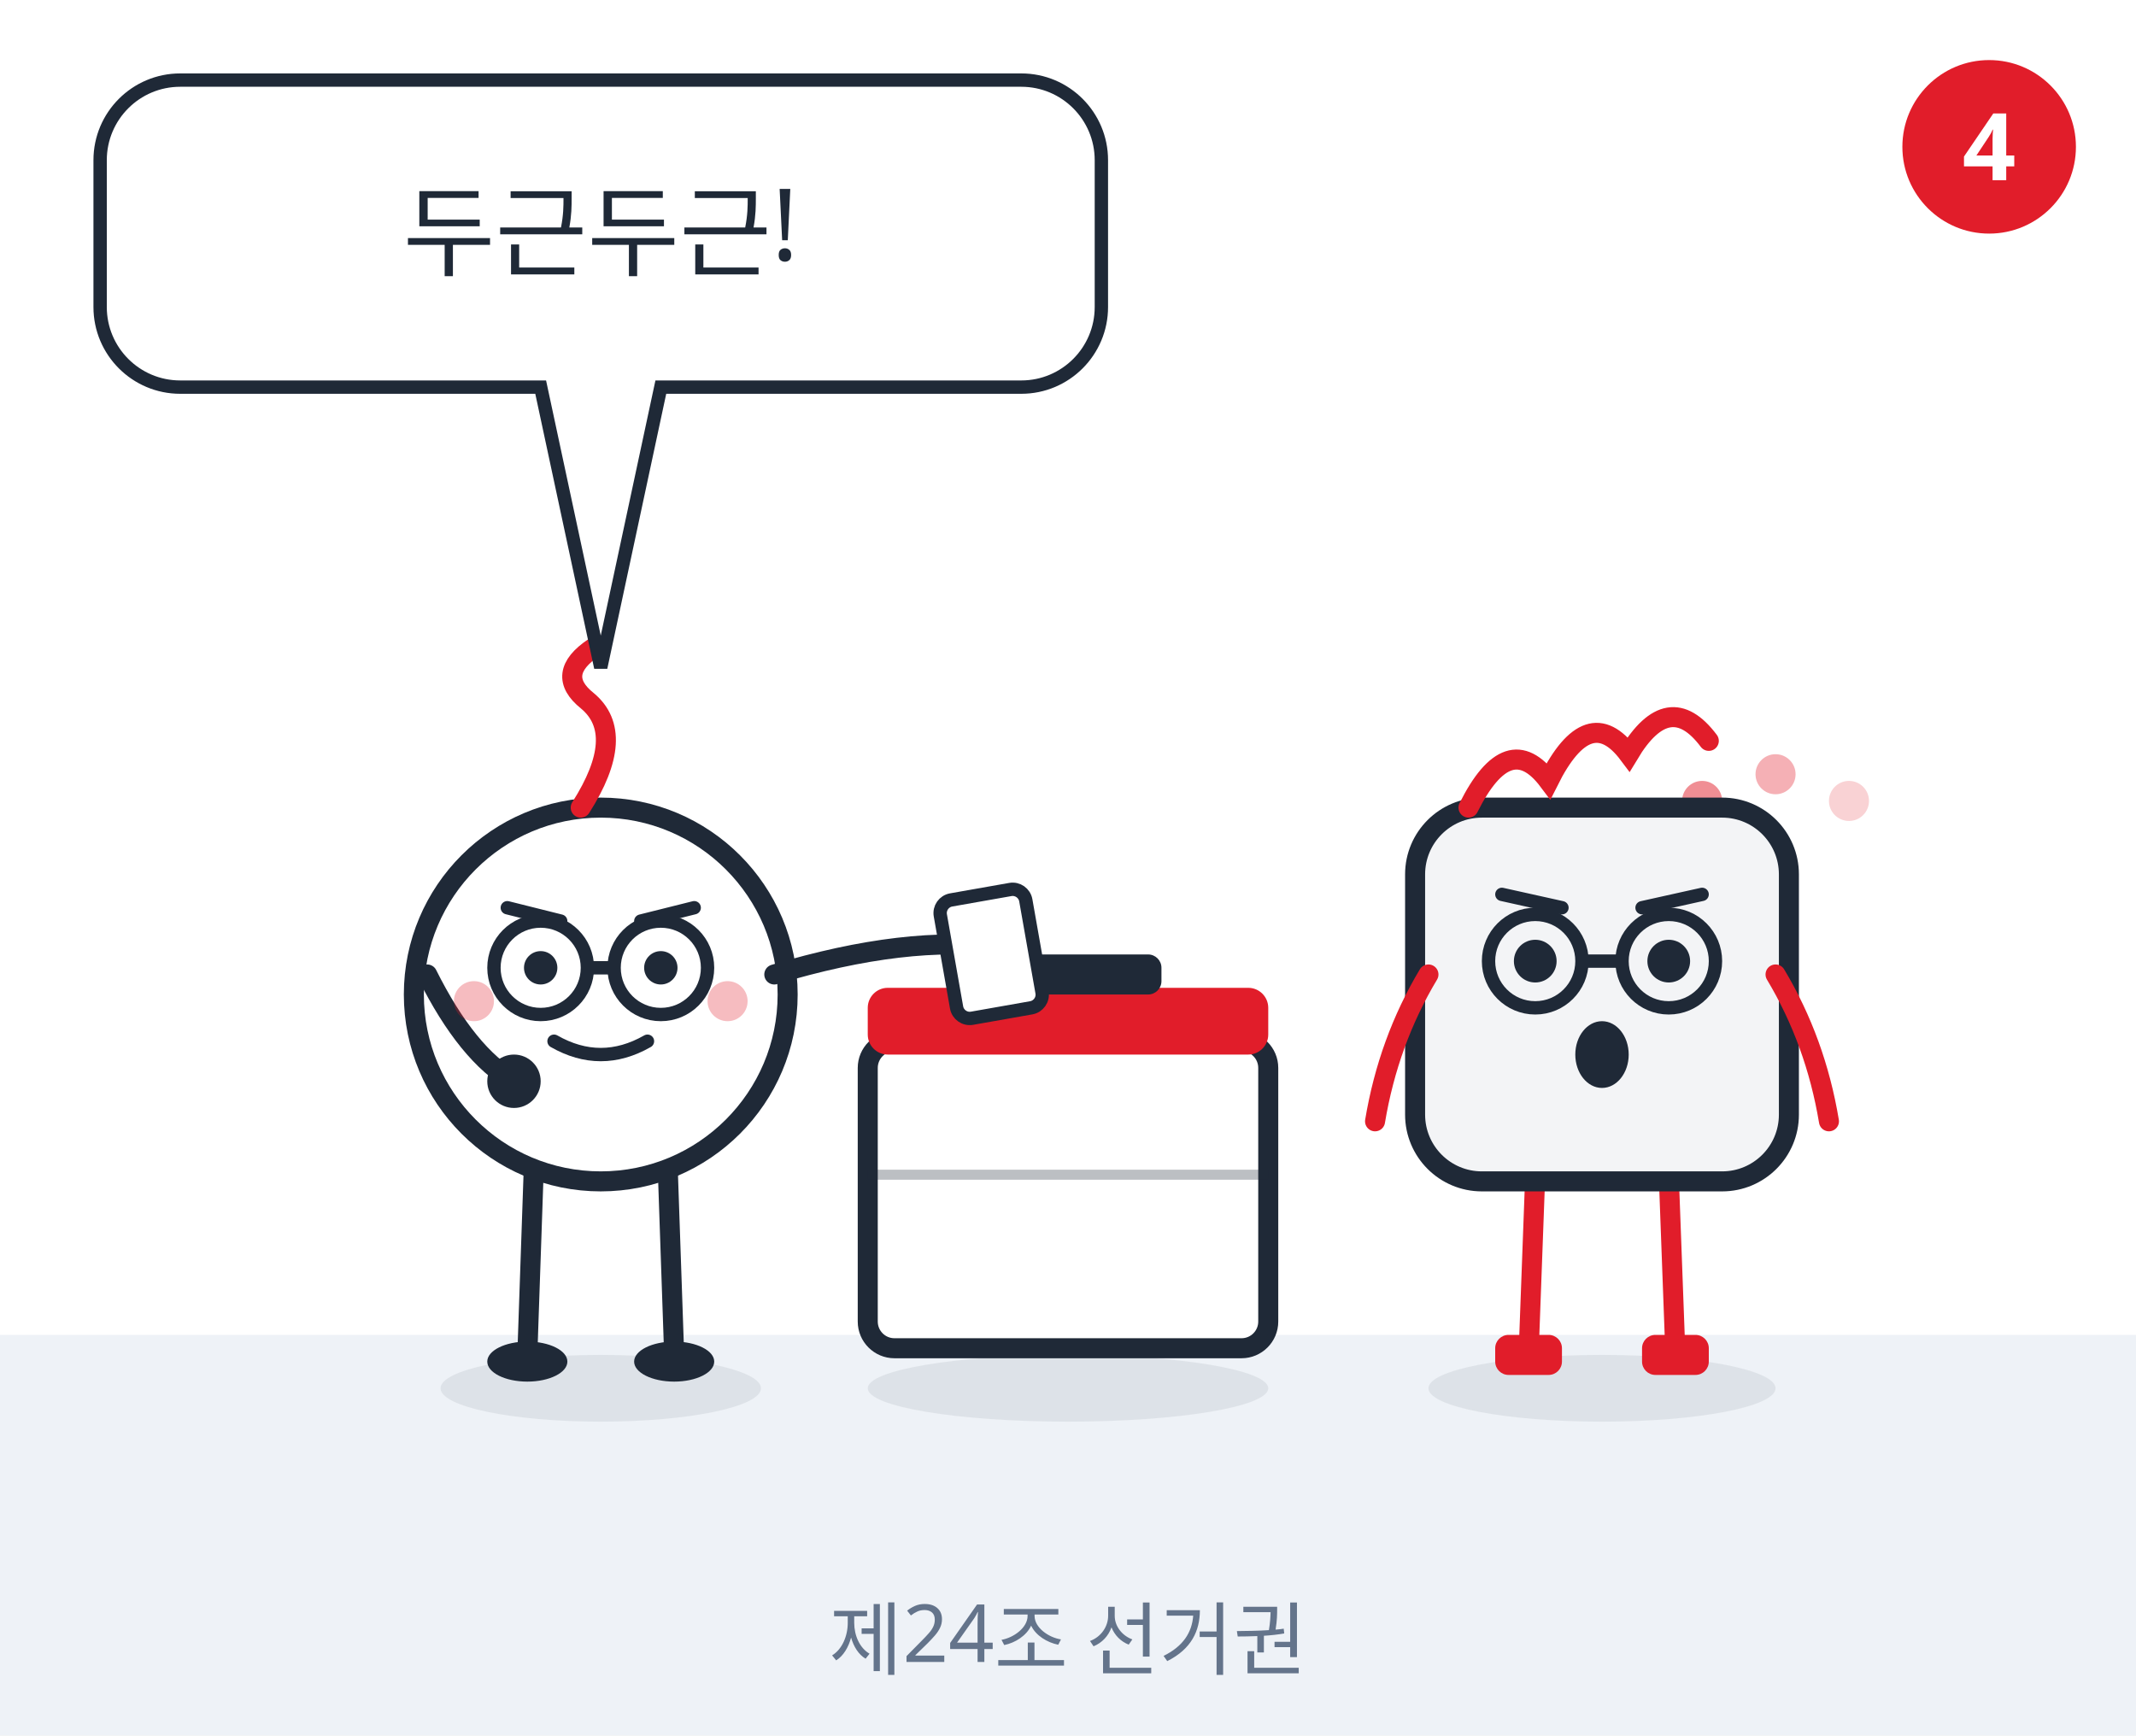
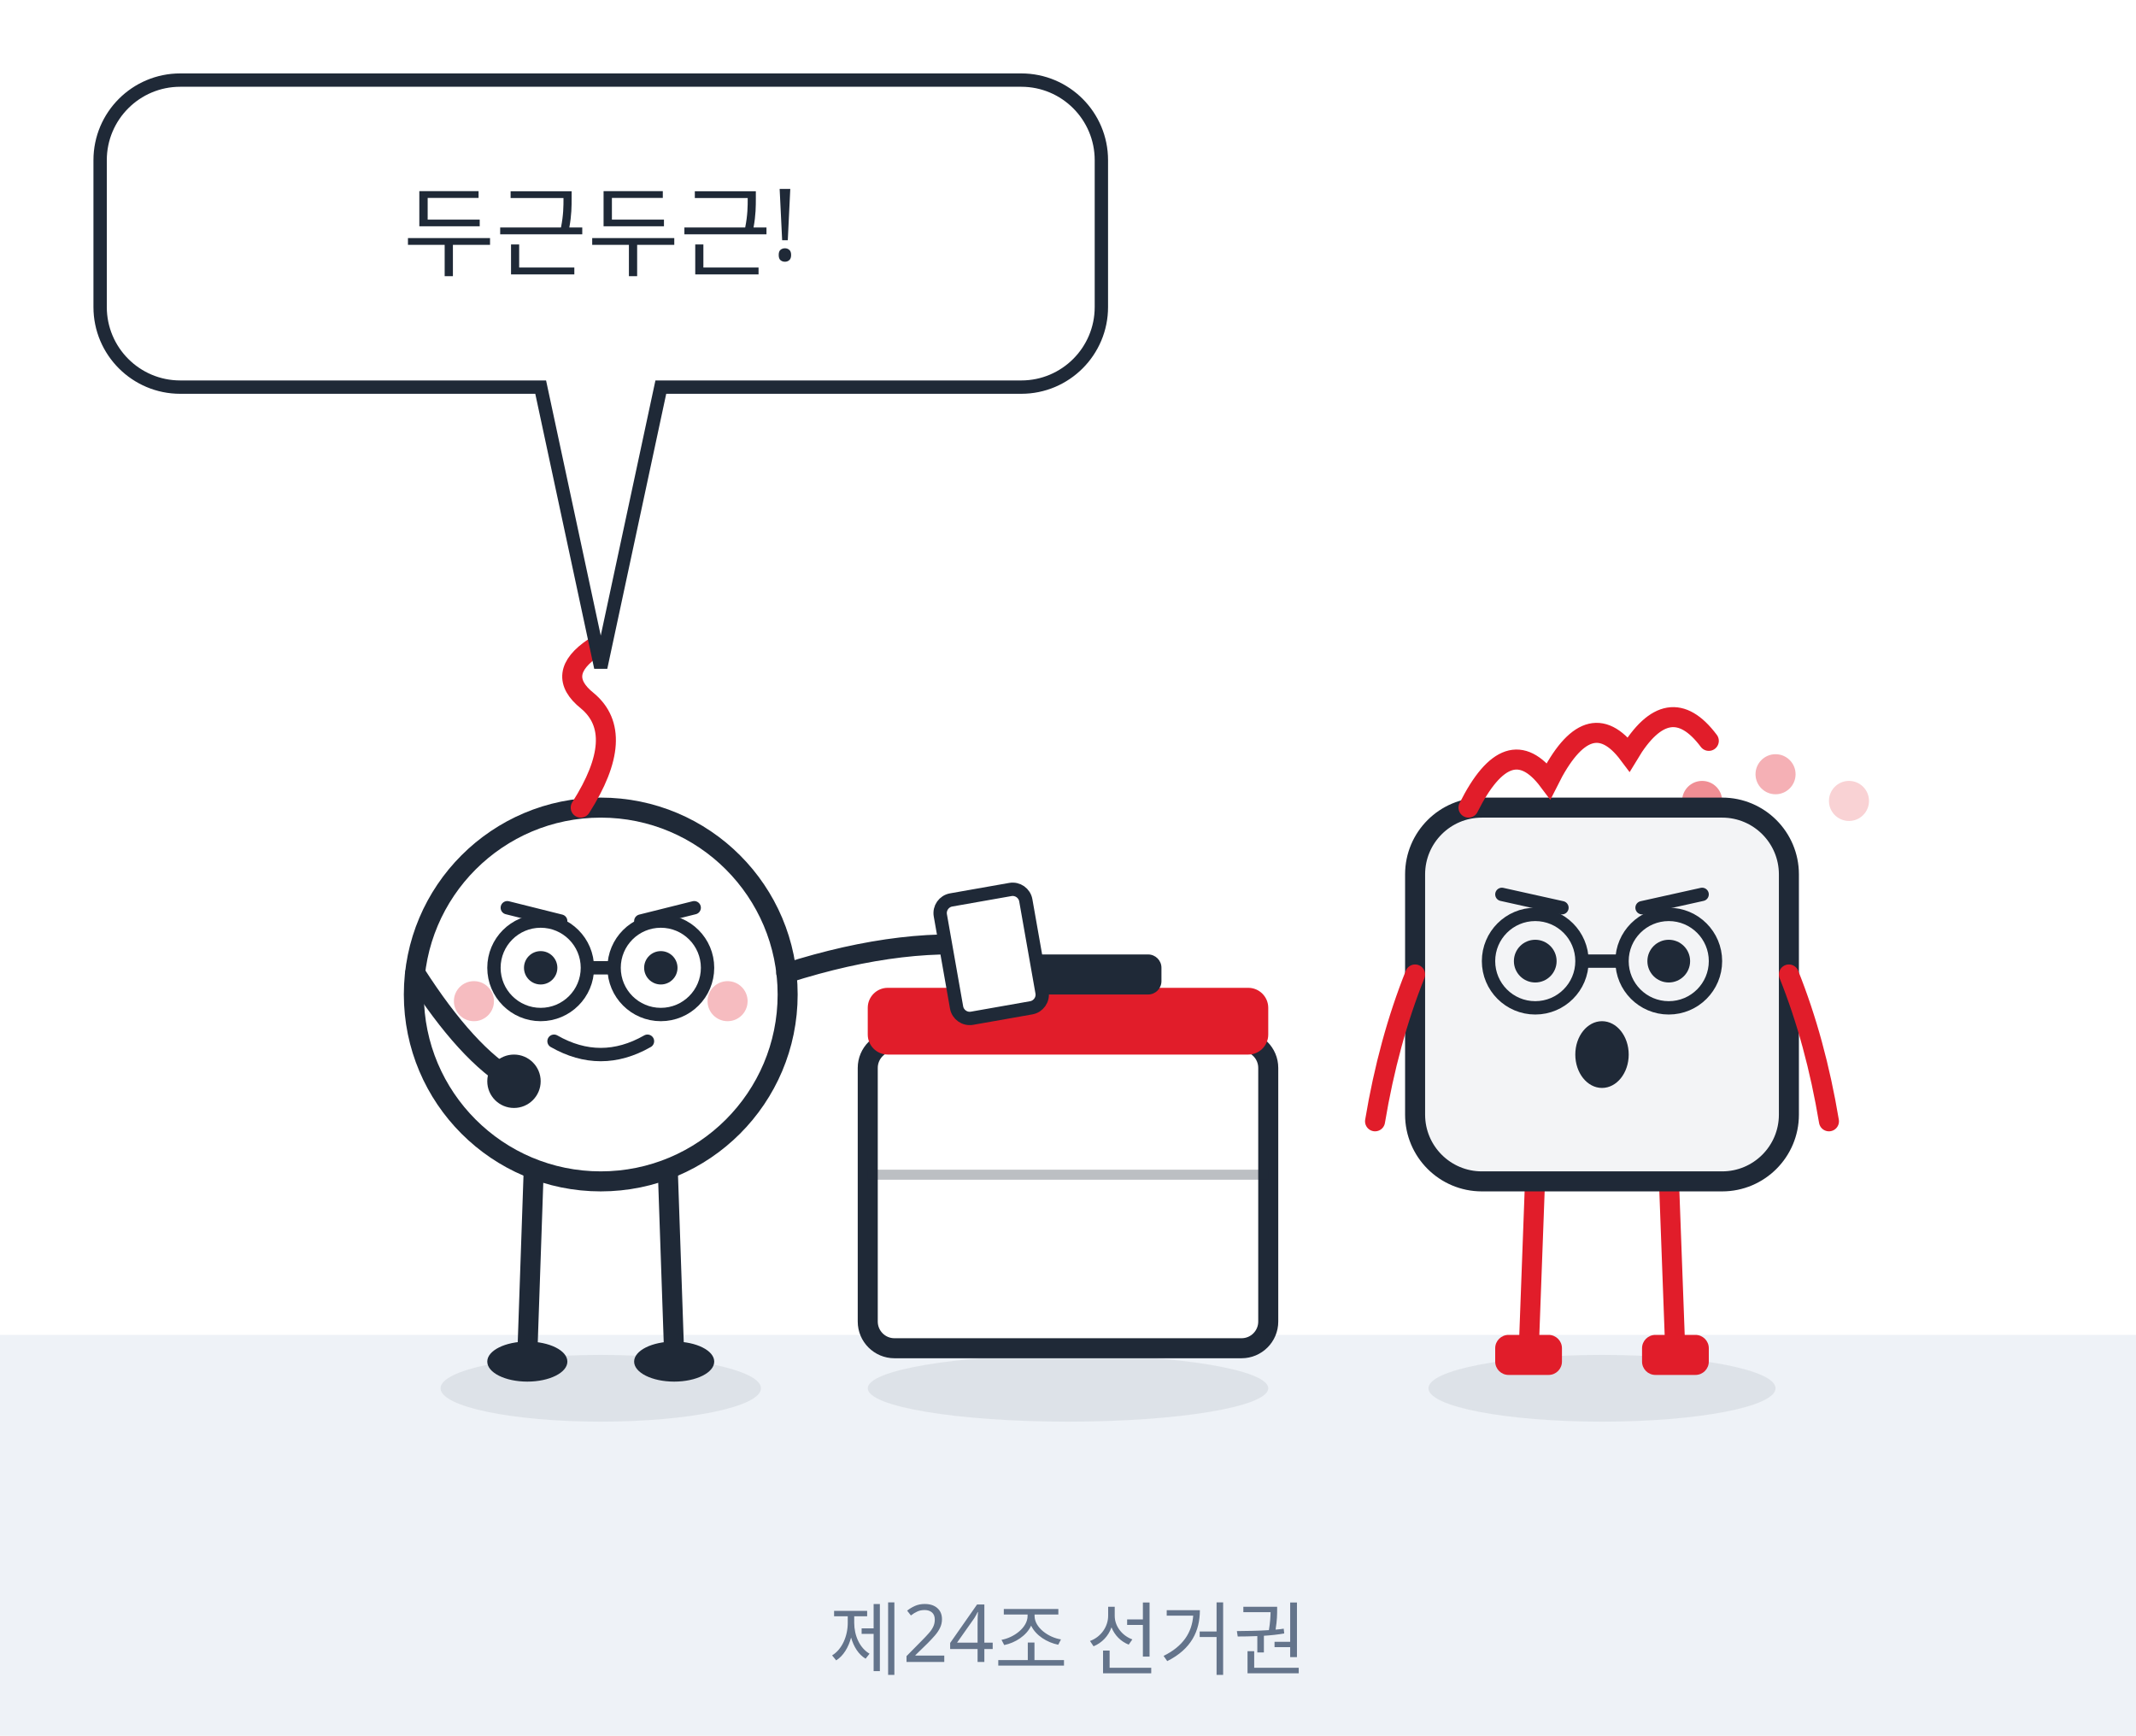
<svg xmlns="http://www.w3.org/2000/svg" viewBox="0 0 320 260" role="img" aria-label="동그라미가 투표함에 한 표를 넣고 셋이 두근거리며 개표를 기다리는 장면">
  <rect width="320" height="260" fill="#ffffff" />
  <rect y="200" width="320" height="60" fill="#eef2f7" />
-   <circle cx="298" cy="22" r="13" fill="#e11d2a" />
-   <text x="298" y="27" text-anchor="middle" font-family="'Pretendard', sans-serif" font-size="14" font-weight="bold" fill="#ffffff">4</text>
  <circle cx="255" cy="120" r="3" fill="#e11d2a" opacity="0.5" />
  <circle cx="266" cy="116" r="3" fill="#e11d2a" opacity="0.35" />
  <circle cx="277" cy="120" r="3" fill="#e11d2a" opacity="0.2" />
  <g transform="translate(160,206)">
    <ellipse cx="0" cy="2" rx="30" ry="5" fill="#1f2937" opacity="0.08" />
    <rect x="-30" y="-50" width="60" height="46" rx="4" fill="#ffffff" stroke="#1f2937" stroke-width="3" />
    <rect x="-30" y="-58" width="60" height="10" rx="3" fill="#e11d2a" />
    <rect x="-14" y="-63" width="28" height="6" rx="2" fill="#1f2937" />
    <line x1="-30" y1="-30" x2="30" y2="-30" stroke="#1f2937" stroke-width="1.5" opacity="0.3" />
  </g>
  <g transform="translate(90,206)">
    <ellipse cx="0" cy="2" rx="24" ry="5" fill="#1f2937" opacity="0.08" />
    <line x1="-10" y1="-32" x2="-11" y2="-3" stroke="#1f2937" stroke-width="3" stroke-linecap="round" />
    <line x1="10" y1="-32" x2="11" y2="-3" stroke="#1f2937" stroke-width="3" stroke-linecap="round" />
    <ellipse cx="-11" cy="-2" rx="6" ry="3" fill="#1f2937" />
    <ellipse cx="11" cy="-2" rx="6" ry="3" fill="#1f2937" />
    <circle cx="0" cy="-57" r="28" fill="#ffffff" stroke="#1f2937" stroke-width="3" />
    <path d="M -3,-85 Q 4,-96 -2,-101 Q -7,-105 -1,-109" stroke="#e11d2a" stroke-width="3" stroke-linecap="round" fill="none" />
-     <path d="M -26,-60 Q -20,-48 -13,-44" stroke="#1f2937" stroke-width="3" stroke-linecap="round" fill="none" />
+     <path d="M -27.8,-60.2 Q -20,-48 -13,-44" stroke="#1f2937" stroke-width="3" stroke-linecap="round" fill="none" />
    <circle cx="-13" cy="-44" r="4" fill="#1f2937" />
-     <path d="M 26,-60 Q 46,-66 60,-64" stroke="#1f2937" stroke-width="3" stroke-linecap="round" fill="none" />
+     <path d="M 27.8,-60.2 Q 46,-66 60,-64" stroke="#1f2937" stroke-width="3" stroke-linecap="round" fill="none" />
    <rect x="52" y="-72" width="13" height="18" rx="2" fill="#ffffff" stroke="#1f2937" stroke-width="2" transform="rotate(-10 58 -63)" />
    <circle cx="-19" cy="-56" r="3" fill="#e11d2a" opacity="0.3" />
    <circle cx="19" cy="-56" r="3" fill="#e11d2a" opacity="0.3" />
    <g fill="none" stroke="#1f2937" stroke-width="2">
      <circle cx="-9" cy="-61" r="7" />
      <circle cx="9" cy="-61" r="7" />
      <path d="M -2,-61 h4" />
    </g>
    <circle cx="-9" cy="-61" r="2.5" fill="#1f2937" />
    <circle cx="9" cy="-61" r="2.5" fill="#1f2937" />
    <line x1="-14" y1="-70" x2="-6" y2="-68" stroke="#1f2937" stroke-width="2" stroke-linecap="round" />
    <line x1="6" y1="-68" x2="14" y2="-70" stroke="#1f2937" stroke-width="2" stroke-linecap="round" />
    <path d="M -7,-50 Q 0,-46 7,-50" stroke="#1f2937" stroke-width="2" stroke-linecap="round" fill="none" />
  </g>
  <g transform="translate(240,206)">
    <ellipse cx="0" cy="2" rx="26" ry="5" fill="#1f2937" opacity="0.08" />
    <line x1="-10" y1="-30" x2="-11" y2="-3" stroke="#e11d2a" stroke-width="3" stroke-linecap="round" />
    <line x1="10" y1="-30" x2="11" y2="-3" stroke="#e11d2a" stroke-width="3" stroke-linecap="round" />
    <rect x="-16" y="-6" width="10" height="6" rx="2" fill="#e11d2a" />
    <rect x="6" y="-6" width="10" height="6" rx="2" fill="#e11d2a" />
    <rect x="-28" y="-85" width="56" height="56" rx="10" fill="#f3f4f6" stroke="#1f2937" stroke-width="3" />
    <path d="M -20,-85 q6 -12 12 -4 q6 -12 12 -4 q6 -10 12 -2" fill="none" stroke="#e11d2a" stroke-width="3" stroke-linecap="round" />
-     <path d="M -26,-60 Q -32,-50 -34,-38" stroke="#e11d2a" stroke-width="3" stroke-linecap="round" fill="none" />
-     <path d="M 26,-60 Q 32,-50 34,-38" stroke="#e11d2a" stroke-width="3" stroke-linecap="round" fill="none" />
+     <path d="M -28,-60 Q -32,-50 -34,-38" stroke="#e11d2a" stroke-width="3" stroke-linecap="round" fill="none" />
+     <path d="M 28,-60 Q 32,-50 34,-38" stroke="#e11d2a" stroke-width="3" stroke-linecap="round" fill="none" />
    <g fill="none" stroke="#1f2937" stroke-width="2">
      <circle cx="-10" cy="-62" r="7" />
      <circle cx="10" cy="-62" r="7" />
      <path d="M -3,-62 h6" />
    </g>
    <circle cx="-10" cy="-62" r="3.2" fill="#1f2937" />
    <circle cx="10" cy="-62" r="3.2" fill="#1f2937" />
    <line x1="-15" y1="-72" x2="-6" y2="-70" stroke="#1f2937" stroke-width="2" stroke-linecap="round" />
    <line x1="6" y1="-70" x2="15" y2="-72" stroke="#1f2937" stroke-width="2" stroke-linecap="round" />
    <ellipse cx="0" cy="-48" rx="4" ry="5" fill="#1f2937" />
  </g>
  <path d="M 27,12 H 153 A12,12 0 0 1 165,24 V 46 A12,12 0 0 1 153,58 H 99 L 90,100 L 81,58 H 27 A12,12 0 0 1 15,46 V 24 A12,12 0 0 1 27,12 Z" fill="#ffffff" stroke="#1f2937" stroke-width="2" />
  <text x="90" y="35" text-anchor="middle" dominant-baseline="middle" font-family="'Pretendard', sans-serif" font-size="15" fill="#1f2937">두근두근!</text>
  <text x="160" y="250" text-anchor="middle" font-family="'Pretendard', sans-serif" font-size="12" fill="#64748b">제24조 선거권</text>
</svg>
